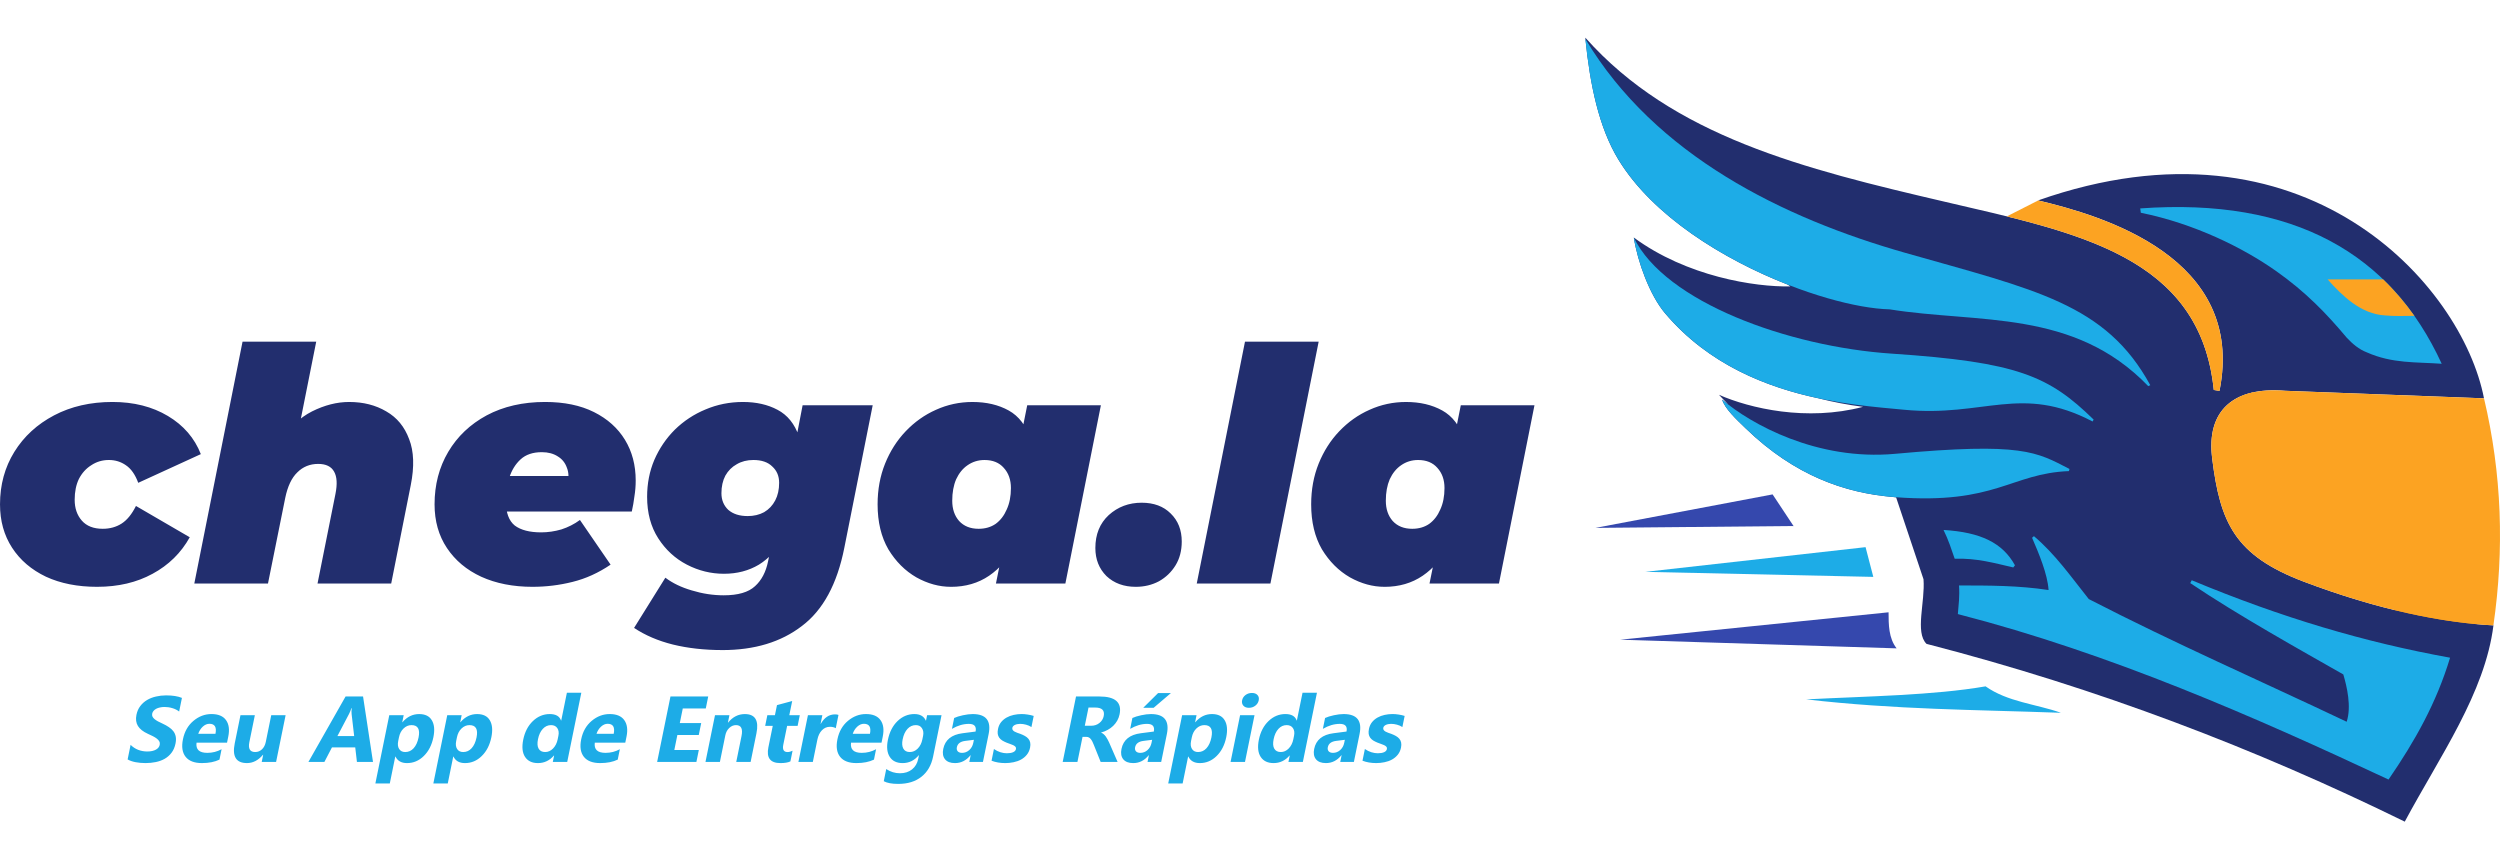
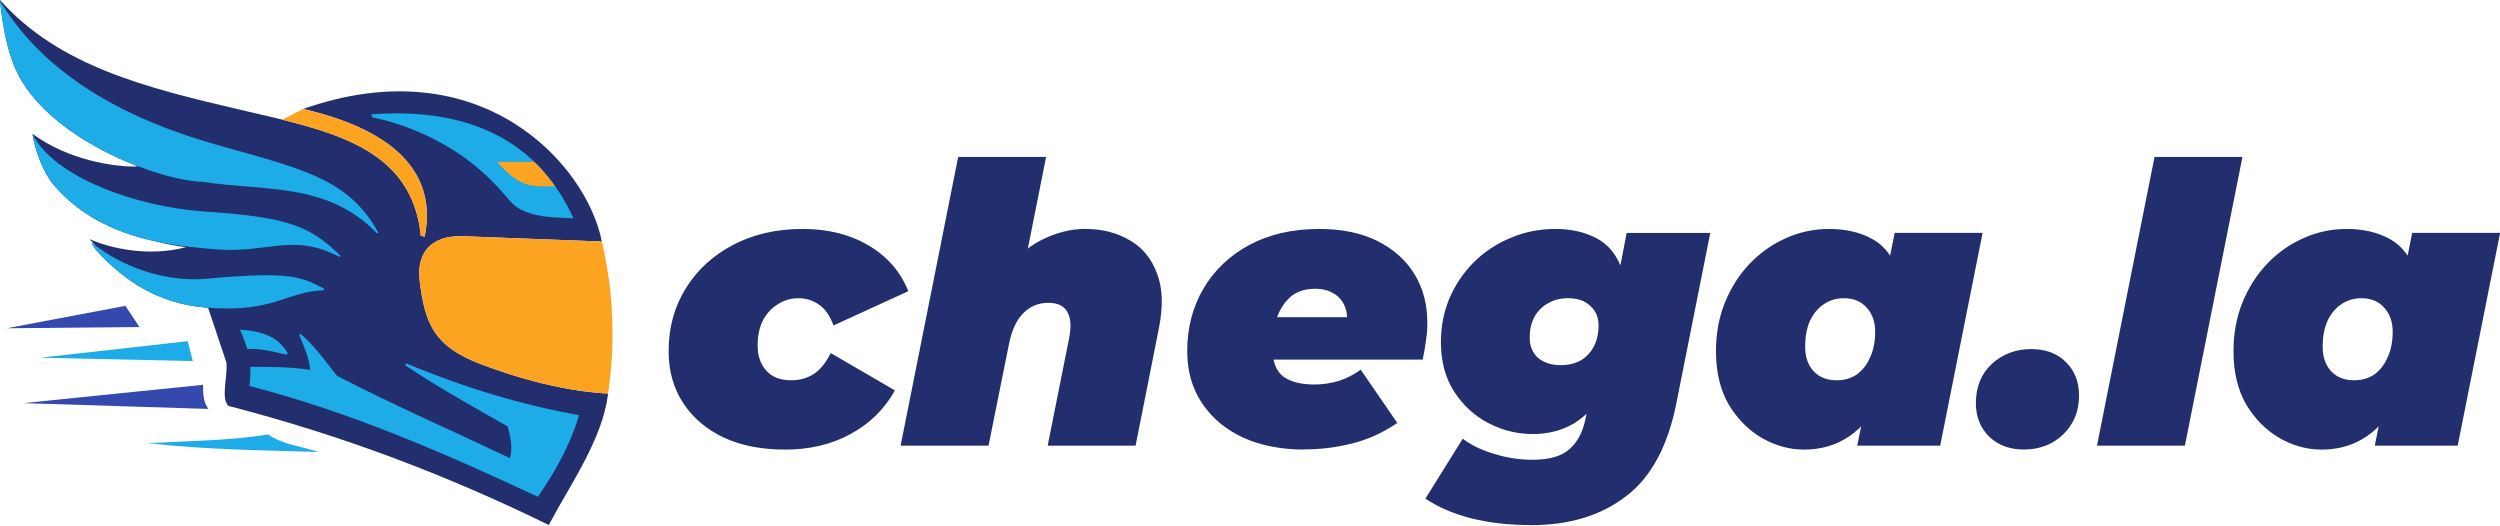
- <svg xmlns="http://www.w3.org/2000/svg" version="1.0" width="1024pt" height="352pt" viewBox="0 0 1024 352" preserveAspectRatio="xMidYMid meet" id="svg10">
+ <svg xmlns="http://www.w3.org/2000/svg" version="1.0" width="712pt" height="149.52pt" viewBox="0 0 712 149.52" preserveAspectRatio="xMidYMid" id="svg10">
  <defs id="defs10" />
-   <g transform="translate(0,352) scale(0.1,-0.1)" fill="#d71f3b" stroke="none" id="g10" style="stroke:none">
-     <g id="brand" transform="matrix(26.3283,0,0,-26.3283,10671.994,17552.481)">
-       <g id="g218" transform="matrix(1.50325,0,0,1.50325,60.00487,527.2232)">
-         <path style="fill:#000000;fill-opacity:0;stroke:#fca322;stroke-width:1.513;stroke-linecap:round;stroke-linejoin:round;stroke-dasharray:none;stroke-dashoffset:0;stroke-opacity:1;paint-order:markers fill stroke" d="m -61.068,67.099 c 2.556,0.595 4.921,0.984 7.101,1.213 -2.184,-0.229 -4.54,-0.617 -7.101,-1.213 z" id="path202" />
-         <path style="fill:#222e6e;fill-opacity:1;stroke:none;stroke-width:0.138;stroke-linecap:round;stroke-linejoin:round;stroke-dasharray:none;stroke-dashoffset:0;paint-order:markers fill stroke" d="m -145.492,7.733 c 0.009,0.039 0.008,0.083 0.008,0.123 0.001,0.013 0.003,0.026 0.004,0.039 0.478,4.696 1.381,9.12 3.417,12.461 3.55,5.824 10.835,10.309 17.493,12.92 0.096,0.064 0.193,0.129 0.29,0.194 -3.658,0.077 -10.725,-1.026 -16.195,-5.057 0.001,0.004 0.003,0.008 0.004,0.012 -0.001,-0.003 -0.003,-0.005 -0.004,-0.008 0.39,2.511 1.655,5.966 3.233,7.833 4.503,5.327 10.555,7.665 15.871,8.801 1.488,0.382 3.031,0.678 4.62,0.884 -5.843,1.533 -11.709,0.159 -14.913,-1.247 0.326,0.353 0.652,0.694 0.977,1.024 -0.233,-0.18 -0.449,-0.356 -0.648,-0.526 0.294,0.955 1.443,2.016 2.44,2.98 5.092,4.924 10.3,6.663 15.148,7.09 0.273,0.039 0.418,0.05 0.418,0.05 l 2.835,8.472 c 0.184,2.365 -0.903,5.48 0.311,6.687 17.786,4.588 34.155,10.876 49.495,18.399 3.593,-6.712 8.305,-13.3 9.178,-20.314 -5.261,-0.269 -11.968,-1.622 -19.609,-4.516 -7.199,-2.726 -8.668,-6.125 -9.502,-12.751 -0.625,-4.969 2.22,-7.458 7.561,-7.011 l 20.571,0.781 c -2.273,-11.761 -18.591,-30.179 -46.15,-20.482 6.521,1.552 21.558,5.848 18.776,19.715 l -0.59,-0.1 c -1.42,-13.889 -14.134,-16.282 -27.8,-19.468 -14.668,-3.419 -28.157,-6.768 -37.239,-16.989 z" id="path203" />
-         <path style="fill:#1dace7;fill-opacity:1;stroke:none;stroke-width:0.139;stroke-linecap:round;stroke-linejoin:round;stroke-dasharray:none;stroke-dashoffset:0;paint-order:markers fill stroke" d="m -131.334,45.187 c 0.294,0.955 1.443,2.016 2.44,2.98 5.221,5.049 10.563,6.749 15.516,7.12 10.37,0.778 11.928,-2.465 17.935,-2.702 l 0.057,-0.221 c -3.427,-1.765 -4.846,-2.778 -18.05,-1.567 -8.068,0.74 -14.942,-3.079 -17.898,-5.61 z" id="path204" />
-         <path style="fill:#1dace7;fill-opacity:1;stroke:none;stroke-width:0.139;stroke-linecap:round;stroke-linejoin:round;stroke-dasharray:none;stroke-dashoffset:0;paint-order:markers fill stroke" d="m -140.475,28.417 c 0.39,2.511 1.655,5.966 3.233,7.833 7.465,8.831 19.19,9.449 24.754,9.987 8.263,0.799 12.099,-2.67 19.491,1.214 l 0.11,-0.198 c -4.627,-4.515 -7.847,-5.953 -20.887,-6.823 -10.729,-0.716 -23.474,-5.359 -26.701,-12.014 z" id="path205" />
-         <path style="fill:#1dace7;fill-opacity:1;stroke:none;stroke-width:0.139;stroke-linecap:round;stroke-linejoin:round;stroke-dasharray:none;stroke-dashoffset:0;paint-order:markers fill stroke" d="m -145.492,7.855 c 0.477,4.71 1.387,9.151 3.429,12.502 5.736,9.412 21.226,15.324 28.061,15.488 9.19,1.476 19.07,-0.056 26.765,7.945 l 0.212,-0.097 c -4.61,-8.456 -11.944,-9.874 -25.387,-13.704 -12.591,-3.587 -25.848,-10.056 -33.08,-22.133 z" id="path206" />
-         <path style="fill:#1dace7;fill-opacity:1;stroke:none;stroke-width:0.139;stroke-linecap:round;stroke-linejoin:round;stroke-dasharray:none;stroke-dashoffset:0;paint-order:markers fill stroke" d="m -82.734,63.88 c 9.336,3.892 17.978,6.435 26.736,8.017 -1.422,4.698 -3.633,8.624 -6.37,12.61 -13.768,-6.443 -28.686,-13.03 -44.572,-17.125 0.078,-0.941 0.199,-1.828 0.122,-2.962 3.135,0.004 6.132,-0.001 9.266,0.473 -0.101,-1.654 -1.028,-3.841 -1.706,-5.405 l 0.191,-0.171 c 2.187,1.848 3.803,4.151 5.677,6.512 8.84,4.558 17.849,8.499 26.689,12.697 0.512,-1.543 0.031,-3.638 -0.347,-4.897 -4.397,-2.505 -10.849,-6.093 -15.841,-9.453 z" id="path207" />
-         <path style="fill:#1dace7;fill-opacity:1;stroke:none;stroke-width:0.139;stroke-linecap:round;stroke-linejoin:round;stroke-dasharray:none;stroke-dashoffset:0;paint-order:markers fill stroke" d="m -107.266,61.656 c -0.34,-0.989 -0.656,-1.971 -1.156,-2.98 3.851,0.235 6.116,1.338 7.393,3.657 l -0.173,0.223 c -1.934,-0.44 -3.756,-0.982 -6.064,-0.9 z" id="path208" />
-         <path style="fill:#1dace7;fill-opacity:1;stroke:none;stroke-width:0.139;stroke-linecap:round;stroke-linejoin:round;stroke-dasharray:none;stroke-dashoffset:0;paint-order:markers fill stroke" d="m -88.065,25.4 c 15.908,-1.156 25.999,4.713 31.2,16.077 -2.661,-0.193 -5.105,-0.007 -7.744,-1.178 -0.834,-0.317 -1.48,-0.88 -2.084,-1.52 -2.09,-2.492 -4.236,-4.737 -7.378,-6.945 -3.335,-2.343 -8.342,-4.849 -13.934,-5.986 z" id="path209" />
-         <path style="fill:#fca322;fill-opacity:1;stroke:none;stroke-width:0.139;stroke-linecap:round;stroke-linejoin:round;stroke-dasharray:none;stroke-dashoffset:0;paint-order:markers fill stroke" d="m -68.673,32.745 c 1.559,1.744 3.453,3.577 5.925,3.728 1.016,0.096 2.037,0.051 3.056,0.046 -0.955,-1.355 -2.033,-2.624 -3.228,-3.773 -1.917,0 -3.835,0 -5.752,0 z" id="path210" />
-         <path style="fill:#3548ad;fill-opacity:1;stroke:none;stroke-width:0.139;stroke-linecap:round;stroke-linejoin:round;stroke-dasharray:none;stroke-dashoffset:0;paint-order:markers fill stroke" d="m -141.885,70.033 27.775,-2.835 c 0.004,1.27 0.006,2.682 0.834,3.732 z" id="path211" />
-         <path style="fill:#3548ad;fill-opacity:1;stroke:none;stroke-width:0.139;stroke-linecap:round;stroke-linejoin:round;stroke-dasharray:none;stroke-dashoffset:0;paint-order:markers fill stroke" d="m -86.991,44.566 c 1.3e-5,0.004 -0.003,0.007 -0.007,0.007 -0.004,1.3e-5 -0.007,-0.003 -0.007,-0.007 -1.3e-5,-0.004 0.003,-0.007 0.007,-0.007 0.004,-1.3e-5 0.007,0.003 0.007,0.007 z" id="path212" />
-         <path style="fill:#3548ad;fill-opacity:1;stroke:none;stroke-width:0.139;stroke-linecap:round;stroke-linejoin:round;stroke-dasharray:none;stroke-dashoffset:0;paint-order:markers fill stroke" d="m -144.458,58.463 18.346,-3.467 2.167,3.272 z" id="path213" />
-         <path style="fill:#1dace7;fill-opacity:1;stroke:none;stroke-width:0.139;stroke-linecap:round;stroke-linejoin:round;stroke-dasharray:none;stroke-dashoffset:0;paint-order:markers fill stroke" d="m -139.285,63.013 22.794,-2.557 0.802,3.077 z" id="path214" />
-         <path style="fill:#1dace7;fill-opacity:1;stroke:none;stroke-width:0.139;stroke-linecap:round;stroke-linejoin:round;stroke-dasharray:none;stroke-dashoffset:0;paint-order:markers fill stroke" d="m -96.564,77.589 h 0.276 c -2.595,-0.907 -5.502,-1.113 -7.783,-2.727 -5.4,0.935 -12.185,1.019 -18.569,1.348 9.301,1.068 17.531,1.067 26.076,1.379 z" id="path215" />
-         <path style="fill:#fca322;fill-opacity:1;stroke:none;stroke-width:0.693;stroke-linecap:square;stroke-linejoin:miter;stroke-dasharray:none;stroke-dashoffset:0;stroke-opacity:1;paint-order:markers fill stroke" d="m -74.943,44.244 c -4.114,0.245 -6.224,2.694 -5.677,7.042 0.833,6.626 2.302,10.025 9.502,12.751 6.785,2.569 12.832,3.924 17.786,4.383 0.878,0.083 0.713,0.071 1.818,0.131 1.136,-7.83 0.882,-15.666 -0.972,-23.495 l -20.572,-0.781 c -0.668,-0.056 -1.296,-0.066 -1.884,-0.031 z" id="path216" />
-         <path style="fill:#fca322;fill-opacity:1;stroke:none;stroke-width:0.693;stroke-linecap:square;stroke-linejoin:miter;stroke-dasharray:none;stroke-dashoffset:0;stroke-opacity:1;paint-order:markers fill stroke" d="m -76.283,44.416 c -0.568,0.116 -1.084,0.285 -1.549,0.506 l 1.578,-0.338 -0.028,-0.168 z" id="path217" />
-         <path style="fill:#fca322;fill-opacity:1;stroke:none;stroke-width:0.693;stroke-linecap:square;stroke-linejoin:miter;stroke-dasharray:none;stroke-dashoffset:0;stroke-opacity:1;paint-order:markers fill stroke" d="m -98.628,24.576 -3.242,1.649 c 11.028,2.729 20.223,6.276 21.418,17.965 l 0.59,0.1 c 2.78,-13.86 -12.238,-18.159 -18.766,-19.713 z" id="path218" />
+   <g transform="matrix(0.1,0,0,-0.1,0,352)" fill="#d71f3b" stroke="none" id="g10" style="stroke:none">
+     <g id="brand" transform="matrix(7.119999,0,0,7.119999,9.5469938e-6,-21542.396)" style="stroke-width:0.14">
+       <g id="g218" transform="matrix(2.588347,0,0,-2.588347,376.5828,3540.015)" style="stroke-width:2.148">
+         <path style="fill:#222e6e;fill-opacity:1;stroke:none;stroke-width:0.297;stroke-linecap:round;stroke-linejoin:round;stroke-dasharray:none;stroke-dashoffset:0;paint-order:markers fill stroke" d="m -145.492,7.733 c 0.009,0.039 0.008,0.083 0.008,0.123 0.001,0.013 0.003,0.026 0.004,0.039 0.478,4.696 1.381,9.12 3.417,12.461 3.55,5.824 10.835,10.309 17.493,12.92 0.096,0.064 0.193,0.129 0.29,0.194 -3.658,0.077 -10.725,-1.026 -16.195,-5.057 0.001,0.004 0.003,0.008 0.004,0.012 -0.001,-0.003 -0.003,-0.005 -0.004,-0.008 0.39,2.511 1.655,5.966 3.233,7.833 4.503,5.327 10.555,7.665 15.871,8.801 1.488,0.382 3.031,0.678 4.62,0.884 -5.843,1.533 -11.709,0.159 -14.913,-1.247 0.326,0.353 0.652,0.694 0.977,1.024 -0.233,-0.18 -0.449,-0.356 -0.648,-0.526 0.294,0.955 1.443,2.016 2.44,2.98 5.092,4.924 10.3,6.663 15.148,7.09 0.273,0.039 0.418,0.05 0.418,0.05 l 2.835,8.472 c 0.184,2.365 -0.903,5.48 0.311,6.687 17.786,4.588 34.155,10.876 49.495,18.399 3.593,-6.712 8.305,-13.3 9.178,-20.314 -5.261,-0.269 -11.968,-1.622 -19.609,-4.516 -7.199,-2.726 -8.668,-6.125 -9.502,-12.751 -0.625,-4.969 2.22,-7.458 7.561,-7.011 l 20.571,0.781 c -2.273,-11.761 -18.591,-30.179 -46.15,-20.482 6.521,1.552 21.558,5.848 18.776,19.715 l -0.59,-0.1 c -1.42,-13.889 -14.134,-16.282 -27.8,-19.468 -14.668,-3.419 -28.157,-6.768 -37.239,-16.989 z" id="path203" />
+         <path style="fill:#1dace7;fill-opacity:1;stroke:none;stroke-width:0.298;stroke-linecap:round;stroke-linejoin:round;stroke-dasharray:none;stroke-dashoffset:0;paint-order:markers fill stroke" d="m -131.334,45.187 c 0.294,0.955 1.443,2.016 2.44,2.98 5.221,5.049 10.563,6.749 15.516,7.12 10.37,0.778 11.928,-2.465 17.935,-2.702 l 0.057,-0.221 c -3.427,-1.765 -4.846,-2.778 -18.05,-1.567 -8.068,0.74 -14.942,-3.079 -17.898,-5.61 z" id="path204" />
+         <path style="fill:#1dace7;fill-opacity:1;stroke:none;stroke-width:0.298;stroke-linecap:round;stroke-linejoin:round;stroke-dasharray:none;stroke-dashoffset:0;paint-order:markers fill stroke" d="m -140.475,28.417 c 0.39,2.511 1.655,5.966 3.233,7.833 7.465,8.831 19.19,9.449 24.754,9.987 8.263,0.799 12.099,-2.67 19.491,1.214 l 0.11,-0.198 c -4.627,-4.515 -7.847,-5.953 -20.887,-6.823 -10.729,-0.716 -23.474,-5.359 -26.701,-12.014 z" id="path205" />
+         <path style="fill:#1dace7;fill-opacity:1;stroke:none;stroke-width:0.298;stroke-linecap:round;stroke-linejoin:round;stroke-dasharray:none;stroke-dashoffset:0;paint-order:markers fill stroke" d="m -145.492,7.855 c 0.477,4.71 1.387,9.151 3.429,12.502 5.736,9.412 21.226,15.324 28.061,15.488 9.19,1.476 19.07,-0.056 26.765,7.945 l 0.212,-0.097 c -4.61,-8.456 -11.944,-9.874 -25.387,-13.704 -12.591,-3.587 -25.848,-10.056 -33.08,-22.133 z" id="path206" />
+         <path style="fill:#1dace7;fill-opacity:1;stroke:none;stroke-width:0.298;stroke-linecap:round;stroke-linejoin:round;stroke-dasharray:none;stroke-dashoffset:0;paint-order:markers fill stroke" d="m -82.734,63.88 c 9.336,3.892 17.978,6.435 26.736,8.017 -1.422,4.698 -3.633,8.624 -6.37,12.61 -13.768,-6.443 -28.686,-13.03 -44.572,-17.125 0.078,-0.941 0.199,-1.828 0.122,-2.962 3.135,0.004 6.132,-0.001 9.266,0.473 -0.101,-1.654 -1.028,-3.841 -1.706,-5.405 l 0.191,-0.171 c 2.187,1.848 3.803,4.151 5.677,6.512 8.84,4.558 17.849,8.499 26.689,12.697 0.512,-1.543 0.031,-3.638 -0.347,-4.897 -4.397,-2.505 -10.849,-6.093 -15.841,-9.453 z" id="path207" />
+         <path style="fill:#1dace7;fill-opacity:1;stroke:none;stroke-width:0.298;stroke-linecap:round;stroke-linejoin:round;stroke-dasharray:none;stroke-dashoffset:0;paint-order:markers fill stroke" d="m -107.266,61.656 c -0.34,-0.989 -0.656,-1.971 -1.156,-2.98 3.851,0.235 6.116,1.338 7.393,3.657 l -0.173,0.223 c -1.934,-0.44 -3.756,-0.982 -6.064,-0.9 z" id="path208" />
+         <path style="fill:#1dace7;fill-opacity:1;stroke:none;stroke-width:0.298;stroke-linecap:round;stroke-linejoin:round;stroke-dasharray:none;stroke-dashoffset:0;paint-order:markers fill stroke" d="m -88.065,25.4 c 15.908,-1.156 25.999,4.713 31.2,16.077 -2.661,-0.193 -5.105,-0.007 -7.744,-1.178 -0.834,-0.317 -1.48,-0.88 -2.084,-1.52 -2.09,-2.492 -4.236,-4.737 -7.378,-6.945 -3.335,-2.343 -8.342,-4.849 -13.934,-5.986 z" id="path209" />
+         <path style="fill:#fca322;fill-opacity:1;stroke:none;stroke-width:0.298;stroke-linecap:round;stroke-linejoin:round;stroke-dasharray:none;stroke-dashoffset:0;paint-order:markers fill stroke" d="m -68.673,32.745 c 1.559,1.744 3.453,3.577 5.925,3.728 1.016,0.096 2.037,0.051 3.056,0.046 -0.955,-1.355 -2.033,-2.624 -3.228,-3.773 -1.917,0 -3.835,0 -5.752,0 z" id="path210" />
+         <path style="fill:#3548ad;fill-opacity:1;stroke:none;stroke-width:0.298;stroke-linecap:round;stroke-linejoin:round;stroke-dasharray:none;stroke-dashoffset:0;paint-order:markers fill stroke" d="m -141.885,70.033 27.775,-2.835 c 0.004,1.27 0.006,2.682 0.834,3.732 z" id="path211" />
+         <path style="fill:#3548ad;fill-opacity:1;stroke:none;stroke-width:0.298;stroke-linecap:round;stroke-linejoin:round;stroke-dasharray:none;stroke-dashoffset:0;paint-order:markers fill stroke" d="m -86.991,44.566 c 1.3e-5,0.004 -0.003,0.007 -0.007,0.007 -0.004,1.3e-5 -0.007,-0.003 -0.007,-0.007 -1.3e-5,-0.004 0.003,-0.007 0.007,-0.007 0.004,-1.3e-5 0.007,0.003 0.007,0.007 z" id="path212" />
+         <path style="fill:#3548ad;fill-opacity:1;stroke:none;stroke-width:0.298;stroke-linecap:round;stroke-linejoin:round;stroke-dasharray:none;stroke-dashoffset:0;paint-order:markers fill stroke" d="m -144.458,58.463 18.346,-3.467 2.167,3.272 z" id="path213" />
+         <path style="fill:#1dace7;fill-opacity:1;stroke:none;stroke-width:0.298;stroke-linecap:round;stroke-linejoin:round;stroke-dasharray:none;stroke-dashoffset:0;paint-order:markers fill stroke" d="m -139.285,63.013 22.794,-2.557 0.802,3.077 z" id="path214" />
+         <path style="fill:#1dace7;fill-opacity:1;stroke:none;stroke-width:0.298;stroke-linecap:round;stroke-linejoin:round;stroke-dasharray:none;stroke-dashoffset:0;paint-order:markers fill stroke" d="m -96.564,77.589 h 0.276 c -2.595,-0.907 -5.502,-1.113 -7.783,-2.727 -5.4,0.935 -12.185,1.019 -18.569,1.348 9.301,1.068 17.531,1.067 26.076,1.379 z" id="path215" />
+         <path style="fill:#fca322;fill-opacity:1;stroke:none;stroke-width:1.489;stroke-linecap:square;stroke-linejoin:miter;stroke-dasharray:none;stroke-dashoffset:0;stroke-opacity:1;paint-order:markers fill stroke" d="m -74.943,44.244 c -4.114,0.245 -6.224,2.694 -5.677,7.042 0.833,6.626 2.302,10.025 9.502,12.751 6.785,2.569 12.832,3.924 17.786,4.383 0.878,0.083 0.713,0.071 1.818,0.131 1.136,-7.83 0.882,-15.666 -0.972,-23.495 l -20.572,-0.781 c -0.668,-0.056 -1.296,-0.066 -1.884,-0.031 z" id="path216" />
+         <path style="fill:#fca322;fill-opacity:1;stroke:none;stroke-width:1.489;stroke-linecap:square;stroke-linejoin:miter;stroke-dasharray:none;stroke-dashoffset:0;stroke-opacity:1;paint-order:markers fill stroke" d="m -76.283,44.416 c -0.568,0.116 -1.084,0.285 -1.549,0.506 l 1.578,-0.338 -0.028,-0.168 z" id="path217" />
+         <path style="fill:#fca322;fill-opacity:1;stroke:none;stroke-width:1.489;stroke-linecap:square;stroke-linejoin:miter;stroke-dasharray:none;stroke-dashoffset:0;stroke-opacity:1;paint-order:markers fill stroke" d="m -98.628,24.576 -3.242,1.649 c 11.028,2.729 20.223,6.276 21.418,17.965 l 0.59,0.1 c 2.78,-13.86 -12.238,-18.159 -18.766,-19.713 z" id="path218" />
      </g>
-       <g id="g220" transform="matrix(1.185178,0,0,1.185178,111.0983,-152.7551)">
-         <path id="path219" style="font-style:italic;font-weight:900;font-size:26.282px;line-height:1;font-family:Montserrat;-inkscape-font-specification:'Montserrat Heavy Italic';text-align:center;letter-spacing:0px;text-anchor:middle;fill:#222e6e;fill-opacity:1;stroke-width:0.917;stroke-linecap:round;stroke-linejoin:round;paint-order:markers fill stroke" d="m -422.998,655.623 q -3.851,0 -6.718,-1.327 -2.867,-1.369 -4.45,-3.809 -1.583,-2.439 -1.583,-5.691 0,-3.851 1.883,-6.89 1.883,-3.038 5.221,-4.793 3.338,-1.755 7.66,-1.755 4.194,0 7.275,1.84 3.081,1.84 4.322,5.007 l -8.216,3.766 q -0.599,-1.626 -1.626,-2.311 -0.984,-0.685 -2.225,-0.685 -1.284,0 -2.311,0.685 -1.027,0.642 -1.626,1.797 -0.556,1.155 -0.556,2.739 0,1.669 0.941,2.739 0.941,1.07 2.739,1.07 1.412,0 2.482,-0.685 1.07,-0.685 1.883,-2.311 l 7.061,4.108 q -1.712,3.081 -4.878,4.793 -3.124,1.712 -7.275,1.712 z m 33.079,-24.264 q 2.782,0 4.878,1.241 2.097,1.198 2.996,3.637 0.941,2.396 0.214,6.034 l -2.568,12.923 h -9.671 l 2.354,-11.768 q 0.385,-1.926 -0.171,-2.91 -0.556,-1.027 -2.097,-1.027 -1.626,0 -2.739,1.113 -1.113,1.07 -1.583,3.338 l -2.268,11.255 h -9.671 l 6.333,-31.752 h 9.671 l -2.953,14.806 -1.712,-1.712 q 1.669,-2.696 4.108,-3.937 2.482,-1.241 4.878,-1.241 z m 24.092,24.264 q -3.851,0 -6.761,-1.327 -2.867,-1.327 -4.493,-3.766 -1.626,-2.439 -1.626,-5.734 0,-3.851 1.797,-6.89 1.797,-3.038 5.05,-4.793 3.295,-1.755 7.66,-1.755 3.766,0 6.419,1.327 2.653,1.327 4.065,3.637 1.412,2.311 1.412,5.349 0,1.07 -0.171,2.097 -0.128,1.027 -0.342,1.968 h -18.187 l 0.899,-4.664 h 12.838 l -4.023,1.241 q 0.342,-1.369 -0.043,-2.311 -0.342,-0.984 -1.198,-1.498 -0.856,-0.556 -2.097,-0.556 -1.755,0 -2.782,0.941 -1.027,0.941 -1.498,2.439 -0.428,1.498 -0.428,3.124 0,2.182 1.155,3.124 1.198,0.899 3.466,0.899 1.327,0 2.653,-0.385 1.327,-0.428 2.439,-1.241 l 4.023,5.863 q -2.396,1.626 -5.007,2.268 -2.568,0.642 -5.221,0.642 z m 24.906,8.302 q -3.552,0 -6.505,-0.727 -2.91,-0.727 -5.092,-2.182 l 4.108,-6.59 q 1.412,1.07 3.466,1.669 2.097,0.642 4.194,0.642 2.824,0 4.108,-1.198 1.284,-1.155 1.712,-3.252 l 0.599,-2.995 1.754,-6.676 1.498,-7.275 0.685,-3.552 h 9.2 l -3.723,18.701 q -1.412,7.146 -5.563,10.27 -4.108,3.167 -10.441,3.167 z m 0.214,-10.014 q -2.568,0 -4.878,-1.198 -2.311,-1.198 -3.766,-3.466 -1.455,-2.268 -1.455,-5.435 0,-2.61 0.941,-4.836 0.984,-2.268 2.696,-3.98 1.754,-1.712 4.023,-2.653 2.311,-0.984 4.921,-0.984 2.61,0 4.536,1.027 1.968,1.027 2.824,3.509 0.856,2.439 0.128,6.718 -0.642,3.851 -2.011,6.376 -1.369,2.482 -3.381,3.723 -2.011,1.198 -4.579,1.198 z m 3.081,-7.574 q 1.241,0 2.182,-0.514 0.941,-0.556 1.455,-1.541 0.514,-0.984 0.514,-2.311 0,-1.327 -0.899,-2.14 -0.856,-0.856 -2.482,-0.856 -1.241,0 -2.182,0.556 -0.941,0.514 -1.498,1.498 -0.514,0.984 -0.514,2.311 0,1.327 0.899,2.182 0.941,0.813 2.525,0.813 z m 26.703,9.286 q -2.311,0 -4.536,-1.241 -2.225,-1.284 -3.68,-3.68 -1.412,-2.439 -1.412,-5.905 0,-2.91 0.984,-5.349 0.984,-2.439 2.696,-4.237 1.755,-1.84 3.98,-2.824 2.268,-1.027 4.793,-1.027 2.739,0 4.75,1.113 2.011,1.113 2.867,3.766 0.899,2.61 0.171,7.232 -0.599,3.766 -2.054,6.505 -1.412,2.739 -3.552,4.194 -2.14,1.455 -5.007,1.455 z m 3.637,-7.617 q 1.284,0 2.225,-0.642 0.941,-0.685 1.455,-1.883 0.556,-1.198 0.556,-2.824 0,-1.626 -0.941,-2.653 -0.899,-1.027 -2.525,-1.027 -1.241,0 -2.225,0.685 -0.941,0.642 -1.498,1.84 -0.514,1.198 -0.514,2.824 0,1.626 0.899,2.653 0.941,1.027 2.568,1.027 z m 2.268,7.189 0.642,-3.167 1.583,-8.559 1.241,-8.473 0.642,-3.209 h 9.671 l -4.664,23.408 z m 18.358,0.428 q -2.354,0 -3.851,-1.412 -1.455,-1.455 -1.455,-3.68 0,-2.696 1.754,-4.322 1.797,-1.626 4.322,-1.626 2.396,0 3.809,1.412 1.455,1.412 1.455,3.68 0,1.797 -0.813,3.124 -0.813,1.327 -2.182,2.097 -1.369,0.727 -3.038,0.727 z m 8.002,-0.428 6.333,-31.752 h 9.671 l -6.333,31.752 z m 24.649,0.428 q -2.311,0 -4.536,-1.241 -2.225,-1.284 -3.68,-3.68 -1.412,-2.439 -1.412,-5.905 0,-2.91 0.984,-5.349 0.984,-2.439 2.696,-4.237 1.754,-1.84 3.98,-2.824 2.268,-1.027 4.793,-1.027 2.739,0 4.75,1.113 2.011,1.113 2.867,3.766 0.899,2.61 0.171,7.232 -0.599,3.766 -2.054,6.505 -1.412,2.739 -3.552,4.194 -2.14,1.455 -5.007,1.455 z m 3.637,-7.617 q 1.284,0 2.225,-0.642 0.941,-0.685 1.455,-1.883 0.556,-1.198 0.556,-2.824 0,-1.626 -0.941,-2.653 -0.899,-1.027 -2.525,-1.027 -1.241,0 -2.225,0.685 -0.941,0.642 -1.498,1.84 -0.513,1.198 -0.513,2.824 0,1.626 0.899,2.653 0.941,1.027 2.568,1.027 z m 2.268,7.189 0.642,-3.167 1.583,-8.559 1.241,-8.473 0.642,-3.209 h 9.671 l -4.664,23.408 z" />
-         <path id="path220" style="font-weight:bold;font-size:7.536px;line-height:1;font-family:Ebrima;-inkscape-font-specification:'Ebrima Bold';text-align:center;letter-spacing:0px;text-anchor:middle;fill:#1dace7;stroke-width:1.315;stroke-linecap:square;paint-order:markers fill stroke" d="m -418.997,678.281 0.39,-1.917 q 0.432,0.437 0.998,0.659 0.567,0.216 1.19,0.216 0.365,0 0.649,-0.066 0.289,-0.066 0.492,-0.18 0.21,-0.12 0.332,-0.276 0.123,-0.162 0.161,-0.348 0.051,-0.252 -0.052,-0.449 -0.103,-0.198 -0.321,-0.365 -0.211,-0.168 -0.521,-0.324 -0.31,-0.156 -0.672,-0.318 -0.921,-0.419 -1.295,-1.025 -0.368,-0.605 -0.194,-1.462 0.137,-0.671 0.504,-1.15 0.368,-0.485 0.893,-0.797 0.531,-0.312 1.171,-0.455 0.642,-0.15 1.325,-0.15 0.671,0 1.169,0.084 0.505,0.078 0.909,0.246 l -0.365,1.791 q -0.185,-0.15 -0.42,-0.264 -0.228,-0.114 -0.483,-0.186 -0.254,-0.078 -0.516,-0.114 -0.256,-0.036 -0.496,-0.036 -0.33,0 -0.613,0.066 -0.282,0.06 -0.491,0.174 -0.209,0.114 -0.344,0.276 -0.134,0.156 -0.174,0.354 -0.044,0.216 0.035,0.389 0.08,0.168 0.258,0.324 0.179,0.15 0.448,0.3 0.27,0.144 0.616,0.3 0.471,0.216 0.829,0.461 0.365,0.24 0.596,0.545 0.231,0.306 0.307,0.701 0.076,0.389 -0.03,0.911 -0.146,0.719 -0.522,1.21 -0.368,0.485 -0.898,0.791 -0.528,0.3 -1.178,0.431 -0.644,0.132 -1.333,0.132 -0.707,0 -1.324,-0.12 -0.611,-0.12 -1.029,-0.359 z m 13.048,-2.199 h -4.002 q -0.176,1.336 1.412,1.336 1.013,0 1.877,-0.479 l -0.278,1.366 q -0.944,0.455 -2.304,0.455 -1.486,0 -2.14,-0.821 -0.652,-0.827 -0.352,-2.301 0.311,-1.528 1.38,-2.421 1.069,-0.893 2.363,-0.893 1.342,0 1.911,0.797 0.575,0.797 0.296,2.163 z m -1.519,-1.162 q 0.268,-1.318 -0.798,-1.318 -0.455,0 -0.868,0.377 -0.406,0.377 -0.593,0.941 z m 7.96,3.691 h -1.887 l 0.19,-0.935 h -0.03 q -0.922,1.084 -2.096,1.084 -2.133,0 -1.607,-2.582 l 0.754,-3.703 h 1.887 l -0.72,3.535 q -0.265,1.3 0.766,1.3 0.509,0 0.887,-0.354 0.379,-0.359 0.503,-0.971 l 0.715,-3.511 h 1.887 z m 12.72,0 h -2.109 l -0.222,-1.911 h -3.056 l -0.994,1.911 h -2.097 l 4.878,-8.592 h 2.295 z m -2.472,-3.397 -0.335,-2.888 q -0.036,-0.324 0.014,-0.773 h -0.048 q -0.107,0.377 -0.302,0.749 l -1.528,2.912 z m 5.421,2.684 h -0.024 l -0.72,3.535 h -1.893 l 1.824,-8.957 h 1.893 l -0.188,0.923 h 0.024 q 0.919,-1.073 2.19,-1.073 1.192,0 1.672,0.821 0.487,0.815 0.2,2.223 -0.312,1.534 -1.262,2.463 -0.944,0.929 -2.202,0.929 -1.108,0 -1.514,-0.863 z m 0.459,-2.516 -0.1,0.491 q -0.129,0.635 0.124,1.037 0.254,0.401 0.799,0.401 0.647,0 1.102,-0.497 0.462,-0.503 0.649,-1.42 0.329,-1.618 -0.929,-1.618 -0.581,0 -1.043,0.443 -0.455,0.437 -0.602,1.162 z m 7.151,2.516 h -0.024 l -0.72,3.535 h -1.893 l 1.824,-8.957 h 1.893 l -0.188,0.923 h 0.024 q 0.919,-1.073 2.19,-1.073 1.192,0 1.672,0.821 0.487,0.815 0.2,2.223 -0.312,1.534 -1.262,2.463 -0.944,0.929 -2.202,0.929 -1.108,0 -1.514,-0.863 z m 0.459,-2.516 -0.1,0.491 q -0.129,0.635 0.124,1.037 0.254,0.401 0.799,0.401 0.647,0 1.102,-0.497 0.462,-0.503 0.649,-1.42 0.329,-1.618 -0.929,-1.618 -0.581,0 -1.043,0.443 -0.455,0.437 -0.602,1.162 z m 14.477,3.229 h -1.893 l 0.172,-0.845 h -0.024 q -0.85,0.995 -2.102,0.995 -1.15,0 -1.687,-0.809 -0.535,-0.815 -0.239,-2.271 0.31,-1.522 1.27,-2.439 0.96,-0.917 2.212,-0.917 1.186,0 1.48,0.851 h 0.024 l 0.743,-3.649 h 1.893 z m -1.25,-2.984 0.094,-0.461 q 0.122,-0.599 -0.145,-0.995 -0.267,-0.395 -0.824,-0.395 -0.629,0 -1.084,0.497 -0.454,0.491 -0.629,1.354 -0.165,0.809 0.088,1.246 0.252,0.437 0.858,0.437 0.575,0 1.029,-0.461 0.459,-0.461 0.614,-1.222 z m 8.871,0.455 h -4.002 q -0.176,1.336 1.412,1.336 1.013,0 1.877,-0.479 l -0.278,1.366 q -0.944,0.455 -2.304,0.455 -1.486,0 -2.14,-0.821 -0.652,-0.827 -0.352,-2.301 0.311,-1.528 1.38,-2.421 1.069,-0.893 2.363,-0.893 1.342,0 1.911,0.797 0.575,0.797 0.296,2.163 z m -1.519,-1.162 q 0.268,-1.318 -0.798,-1.318 -0.455,0 -0.868,0.377 -0.406,0.377 -0.593,0.941 z m 10.854,3.691 h -5.153 l 1.75,-8.592 h 4.955 l -0.321,1.576 h -3.02 l -0.389,1.911 h 2.81 l -0.32,1.57 h -2.81 l -0.4,1.965 h 3.217 z m 7.118,0 h -1.887 l 0.694,-3.409 q 0.29,-1.426 -0.728,-1.426 -0.491,0 -0.886,0.377 -0.394,0.377 -0.513,0.959 l -0.713,3.499 h -1.893 l 1.25,-6.135 h 1.893 l -0.198,0.971 h 0.024 q 0.905,-1.12 2.199,-1.12 2.037,0 1.522,2.528 z m 5.221,-0.072 q -0.465,0.222 -1.309,0.222 -2.001,0 -1.578,-2.079 l 0.572,-2.81 h -0.995 l 0.284,-1.396 h 0.995 l 0.27,-1.324 1.997,-0.539 -0.38,1.863 h 1.378 l -0.284,1.396 h -1.378 l -0.505,2.481 q -0.195,0.959 0.566,0.959 0.3,0 0.653,-0.174 z m 5.956,-4.356 q -0.304,-0.186 -0.759,-0.186 -0.617,0 -1.057,0.455 -0.439,0.449 -0.598,1.228 l -0.597,2.93 h -1.893 l 1.25,-6.135 h 1.893 l -0.232,1.138 h 0.024 q 0.703,-1.246 1.872,-1.246 0.3,0 0.453,0.072 z m 6.006,1.899 h -4.002 q -0.176,1.336 1.411,1.336 1.013,0 1.877,-0.479 l -0.278,1.366 q -0.944,0.455 -2.304,0.455 -1.486,0 -2.14,-0.821 -0.652,-0.827 -0.352,-2.301 0.311,-1.528 1.38,-2.421 1.069,-0.893 2.363,-0.893 1.342,0 1.911,0.797 0.575,0.797 0.296,2.163 z m -1.519,-1.162 q 0.268,-1.318 -0.798,-1.318 -0.455,0 -0.868,0.377 -0.406,0.377 -0.593,0.941 z m 8.289,2.99 q -0.348,1.708 -1.527,2.642 -1.18,0.941 -3.056,0.941 -1.24,0 -1.893,-0.354 l 0.325,-1.594 q 0.834,0.551 1.799,0.551 0.959,0 1.59,-0.509 0.63,-0.503 0.807,-1.372 l 0.099,-0.485 h -0.024 q -0.857,1.031 -2.121,1.031 -1.174,0 -1.695,-0.827 -0.521,-0.827 -0.238,-2.217 0.317,-1.558 1.271,-2.475 0.954,-0.917 2.206,-0.917 1.12,0 1.502,0.863 h 0.024 l 0.145,-0.713 h 1.893 z m -1.412,-2.247 0.099,-0.485 q 0.118,-0.581 -0.146,-0.989 -0.257,-0.413 -0.809,-0.413 -0.629,0 -1.089,0.491 -0.46,0.491 -0.641,1.384 -0.156,0.767 0.094,1.216 0.251,0.443 0.844,0.443 0.587,0 1.038,-0.449 0.458,-0.455 0.61,-1.198 z m 7.956,2.948 h -1.791 l 0.179,-0.881 h -0.024 q -0.827,1.031 -2.037,1.031 -0.893,0 -1.306,-0.503 -0.406,-0.509 -0.233,-1.354 0.364,-1.785 2.535,-2.061 l 1.711,-0.222 q 0.205,-1.007 -0.885,-1.007 -1.096,0 -2.218,0.653 l 0.29,-1.426 q 0.437,-0.204 1.152,-0.359 0.721,-0.156 1.284,-0.156 2.624,0 2.091,2.618 z m -1.272,-2.493 0.084,-0.413 -1.144,0.144 q -0.947,0.12 -1.092,0.833 -0.066,0.324 0.113,0.533 0.186,0.204 0.57,0.204 0.533,0 0.943,-0.365 0.411,-0.371 0.526,-0.935 z m 2.401,2.331 0.312,-1.534 q 0.41,0.282 0.843,0.419 0.439,0.138 0.853,0.138 0.503,0 0.819,-0.138 0.322,-0.138 0.379,-0.419 0.037,-0.18 -0.071,-0.3 -0.107,-0.12 -0.299,-0.21 -0.185,-0.09 -0.416,-0.162 -0.231,-0.072 -0.44,-0.162 -0.337,-0.138 -0.587,-0.294 -0.243,-0.162 -0.392,-0.371 -0.143,-0.21 -0.189,-0.485 -0.04,-0.276 0.037,-0.653 0.105,-0.515 0.402,-0.887 0.303,-0.371 0.722,-0.605 0.426,-0.24 0.928,-0.348 0.508,-0.114 1.03,-0.114 0.407,0 0.813,0.066 0.407,0.06 0.79,0.18 l -0.298,1.462 q -0.317,-0.21 -0.709,-0.312 -0.385,-0.108 -0.781,-0.108 -0.186,0 -0.361,0.036 -0.168,0.03 -0.307,0.096 -0.138,0.06 -0.231,0.162 -0.091,0.096 -0.117,0.222 -0.034,0.168 0.049,0.288 0.083,0.12 0.239,0.21 0.157,0.084 0.352,0.156 0.202,0.066 0.397,0.138 0.351,0.132 0.624,0.288 0.274,0.156 0.447,0.365 0.179,0.21 0.235,0.491 0.062,0.282 -0.017,0.671 -0.111,0.545 -0.43,0.935 -0.312,0.383 -0.757,0.629 -0.438,0.24 -0.976,0.348 -0.532,0.114 -1.084,0.114 -1.013,0 -1.812,-0.312 z m 16.546,0.162 h -2.223 l -0.886,-2.211 q -0.099,-0.252 -0.196,-0.449 -0.098,-0.198 -0.213,-0.336 -0.108,-0.144 -0.25,-0.216 -0.134,-0.078 -0.314,-0.078 h -0.521 l -0.67,3.289 h -1.935 l 1.75,-8.592 h 3.068 q 3.128,0 2.652,2.337 -0.091,0.449 -0.307,0.833 -0.215,0.377 -0.529,0.683 -0.314,0.306 -0.719,0.527 -0.399,0.222 -0.862,0.348 l -0.005,0.024 q 0.18,0.06 0.331,0.198 0.153,0.132 0.284,0.312 0.131,0.18 0.238,0.389 0.114,0.204 0.2,0.401 z m -3.818,-7.142 -0.487,2.391 h 0.839 q 0.623,0 1.074,-0.359 0.458,-0.365 0.568,-0.905 0.229,-1.126 -1.119,-1.126 z m 9.54,7.142 h -1.792 l 0.179,-0.881 h -0.024 q -0.827,1.031 -2.037,1.031 -0.893,0 -1.306,-0.503 -0.406,-0.509 -0.233,-1.354 0.364,-1.785 2.535,-2.061 l 1.711,-0.222 q 0.205,-1.007 -0.885,-1.007 -1.096,0 -2.218,0.653 l 0.29,-1.426 q 0.437,-0.204 1.152,-0.359 0.721,-0.156 1.284,-0.156 2.624,0 2.091,2.618 z m -1.272,-2.493 0.084,-0.413 -1.144,0.144 q -0.947,0.12 -1.092,0.833 -0.066,0.324 0.113,0.533 0.186,0.204 0.57,0.204 0.533,0 0.943,-0.365 0.411,-0.371 0.526,-0.935 z m 2.55,-6.549 -2.27,1.935 h -1.366 l 1.952,-1.935 z m 2.282,8.328 h -0.024 l -0.72,3.535 h -1.893 l 1.824,-8.957 h 1.893 l -0.188,0.923 h 0.024 q 0.919,-1.073 2.19,-1.073 1.192,0 1.672,0.821 0.487,0.815 0.2,2.223 -0.312,1.534 -1.262,2.463 -0.944,0.929 -2.202,0.929 -1.108,0 -1.514,-0.863 z m 0.459,-2.516 -0.1,0.491 q -0.129,0.635 0.124,1.037 0.254,0.401 0.799,0.401 0.647,0 1.102,-0.497 0.462,-0.503 0.649,-1.42 0.329,-1.618 -0.929,-1.618 -0.581,0 -1.043,0.443 -0.455,0.437 -0.602,1.162 z m 7.494,-3.877 q -0.479,0 -0.728,-0.282 -0.247,-0.288 -0.163,-0.701 0.087,-0.425 0.447,-0.695 0.36,-0.27 0.84,-0.27 0.485,0 0.73,0.27 0.251,0.27 0.164,0.695 -0.088,0.431 -0.45,0.707 -0.356,0.276 -0.841,0.276 z m -0.513,7.106 h -1.893 l 1.25,-6.135 h 1.893 z m 7.597,0 h -1.893 l 0.172,-0.845 h -0.024 q -0.85,0.995 -2.102,0.995 -1.15,0 -1.687,-0.809 -0.535,-0.815 -0.239,-2.271 0.31,-1.522 1.27,-2.439 0.96,-0.917 2.212,-0.917 1.186,0 1.48,0.851 h 0.024 l 0.743,-3.649 h 1.893 z m -1.25,-2.984 0.094,-0.461 q 0.122,-0.599 -0.145,-0.995 -0.267,-0.395 -0.824,-0.395 -0.629,0 -1.084,0.497 -0.454,0.491 -0.629,1.354 -0.165,0.809 0.088,1.246 0.252,0.437 0.858,0.437 0.575,0 1.029,-0.461 0.459,-0.461 0.614,-1.222 z m 7.948,2.984 h -1.792 l 0.179,-0.881 h -0.024 q -0.827,1.031 -2.037,1.031 -0.893,0 -1.306,-0.503 -0.406,-0.509 -0.234,-1.354 0.364,-1.785 2.535,-2.061 l 1.711,-0.222 q 0.205,-1.007 -0.885,-1.007 -1.096,0 -2.218,0.653 l 0.29,-1.426 q 0.437,-0.204 1.152,-0.359 0.721,-0.156 1.284,-0.156 2.624,0 2.091,2.618 z m -1.272,-2.493 0.084,-0.413 -1.144,0.144 q -0.947,0.12 -1.092,0.833 -0.066,0.324 0.113,0.533 0.186,0.204 0.57,0.204 0.533,0 0.943,-0.365 0.411,-0.371 0.526,-0.935 z m 2.401,2.331 0.312,-1.534 q 0.41,0.282 0.843,0.419 0.439,0.138 0.853,0.138 0.503,0 0.819,-0.138 0.322,-0.138 0.379,-0.419 0.037,-0.18 -0.071,-0.3 -0.107,-0.12 -0.299,-0.21 -0.185,-0.09 -0.416,-0.162 -0.231,-0.072 -0.44,-0.162 -0.337,-0.138 -0.587,-0.294 -0.243,-0.162 -0.392,-0.371 -0.143,-0.21 -0.189,-0.485 -0.04,-0.276 0.037,-0.653 0.105,-0.515 0.402,-0.887 0.303,-0.371 0.722,-0.605 0.426,-0.24 0.928,-0.348 0.508,-0.114 1.03,-0.114 0.407,0 0.813,0.066 0.407,0.06 0.79,0.18 l -0.298,1.462 q -0.317,-0.21 -0.709,-0.312 -0.385,-0.108 -0.781,-0.108 -0.186,0 -0.361,0.036 -0.168,0.03 -0.307,0.096 -0.138,0.06 -0.231,0.162 -0.091,0.096 -0.117,0.222 -0.034,0.168 0.049,0.288 0.083,0.12 0.239,0.21 0.157,0.084 0.352,0.156 0.202,0.066 0.397,0.138 0.351,0.132 0.624,0.288 0.274,0.156 0.447,0.365 0.179,0.21 0.235,0.491 0.062,0.282 -0.017,0.671 -0.111,0.545 -0.43,0.935 -0.312,0.383 -0.757,0.629 -0.438,0.24 -0.976,0.348 -0.532,0.114 -1.084,0.114 -1.013,0 -1.812,-0.312 z" />
+       <g id="g220" transform="matrix(31.20373,0,0,-31.20373,13597.024,21574.263)" style="stroke-width:0.14">
+         <path id="path219" style="font-style:italic;font-weight:900;font-size:26.282px;line-height:1;font-family:Montserrat;-inkscape-font-specification:'Montserrat Heavy Italic';text-align:center;letter-spacing:0px;text-anchor:middle;fill:#222e6e;fill-opacity:1;stroke-width:0.129;stroke-linecap:round;stroke-linejoin:round;paint-order:markers fill stroke" d="m -425.692,584.356 q -0.449,0 -0.783,-0.155 -0.334,-0.16 -0.519,-0.444 -0.185,-0.284 -0.185,-0.663 0,-0.449 0.219,-0.803 0.219,-0.354 0.608,-0.559 0.389,-0.204 0.893,-0.204 0.489,0 0.848,0.214 0.359,0.214 0.504,0.584 l -0.958,0.439 q -0.07,-0.19 -0.19,-0.269 -0.115,-0.08 -0.259,-0.08 -0.15,0 -0.269,0.08 -0.12,0.075 -0.19,0.209 -0.065,0.135 -0.065,0.319 0,0.195 0.11,0.319 0.11,0.125 0.319,0.125 0.165,0 0.289,-0.08 0.125,-0.08 0.219,-0.269 l 0.823,0.479 q -0.2,0.359 -0.569,0.559 -0.364,0.2 -0.848,0.2 z m 3.855,-2.828 q 0.324,0 0.569,0.145 0.244,0.14 0.349,0.424 0.11,0.279 0.025,0.703 l -0.299,1.506 h -1.127 l 0.274,-1.372 q 0.045,-0.224 -0.02,-0.339 -0.065,-0.12 -0.244,-0.12 -0.19,0 -0.319,0.13 -0.13,0.125 -0.185,0.389 l -0.264,1.312 h -1.127 l 0.738,-3.701 h 1.127 l -0.344,1.726 -0.2,-0.2 q 0.195,-0.314 0.479,-0.459 0.289,-0.145 0.569,-0.145 z m 2.808,2.828 q -0.449,0 -0.788,-0.155 -0.334,-0.155 -0.524,-0.439 -0.19,-0.284 -0.19,-0.668 0,-0.449 0.209,-0.803 0.209,-0.354 0.589,-0.559 0.384,-0.204 0.893,-0.204 0.439,0 0.748,0.155 0.309,0.155 0.474,0.424 0.165,0.269 0.165,0.623 0,0.125 -0.02,0.244 -0.015,0.12 -0.04,0.229 h -2.12 l 0.105,-0.544 h 1.496 l -0.469,0.145 q 0.04,-0.16 -0.005,-0.269 -0.04,-0.115 -0.14,-0.175 -0.1,-0.065 -0.244,-0.065 -0.204,0 -0.324,0.11 -0.12,0.11 -0.175,0.284 -0.05,0.175 -0.05,0.364 0,0.254 0.135,0.364 0.14,0.105 0.404,0.105 0.155,0 0.309,-0.045 0.155,-0.05 0.284,-0.145 l 0.469,0.683 q -0.279,0.19 -0.584,0.264 -0.299,0.075 -0.608,0.075 z m 2.903,0.968 q -0.414,0 -0.758,-0.085 -0.339,-0.085 -0.594,-0.254 l 0.479,-0.768 q 0.165,0.125 0.404,0.195 0.244,0.075 0.489,0.075 0.329,0 0.479,-0.14 0.15,-0.135 0.2,-0.379 l 0.07,-0.349 0.204,-0.778 0.175,-0.848 0.08,-0.414 h 1.072 l -0.434,2.18 q -0.165,0.833 -0.648,1.197 -0.479,0.369 -1.217,0.369 z m 0.025,-1.167 q -0.299,0 -0.569,-0.14 -0.269,-0.14 -0.439,-0.404 -0.17,-0.264 -0.17,-0.633 0,-0.304 0.11,-0.564 0.115,-0.264 0.314,-0.464 0.204,-0.2 0.469,-0.309 0.269,-0.115 0.574,-0.115 0.304,0 0.529,0.12 0.229,0.12 0.329,0.409 0.1,0.284 0.015,0.783 -0.075,0.449 -0.234,0.743 -0.16,0.289 -0.394,0.434 -0.234,0.14 -0.534,0.14 z m 0.359,-0.883 q 0.145,0 0.254,-0.06 0.11,-0.065 0.17,-0.18 0.06,-0.115 0.06,-0.269 0,-0.155 -0.105,-0.249 -0.1,-0.1 -0.289,-0.1 -0.145,0 -0.254,0.065 -0.11,0.06 -0.175,0.175 -0.06,0.115 -0.06,0.269 0,0.155 0.105,0.254 0.11,0.095 0.294,0.095 z m 3.112,1.082 q -0.269,0 -0.529,-0.145 -0.259,-0.15 -0.429,-0.429 -0.165,-0.284 -0.165,-0.688 0,-0.339 0.115,-0.623 0.115,-0.284 0.314,-0.494 0.204,-0.214 0.464,-0.329 0.264,-0.12 0.559,-0.12 0.319,0 0.554,0.13 0.234,0.13 0.334,0.439 0.105,0.304 0.02,0.843 -0.07,0.439 -0.239,0.758 -0.165,0.319 -0.414,0.489 -0.249,0.17 -0.584,0.17 z m 0.424,-0.888 q 0.15,0 0.259,-0.075 0.11,-0.08 0.17,-0.219 0.065,-0.14 0.065,-0.329 0,-0.19 -0.11,-0.309 -0.105,-0.12 -0.294,-0.12 -0.145,0 -0.259,0.08 -0.11,0.075 -0.175,0.214 -0.06,0.14 -0.06,0.329 0,0.19 0.105,0.309 0.11,0.12 0.299,0.12 z m 0.264,0.838 0.075,-0.369 0.185,-0.997 0.145,-0.988 0.075,-0.374 h 1.127 l -0.544,2.728 z m 2.14,0.05 q -0.274,0 -0.449,-0.165 -0.17,-0.17 -0.17,-0.429 0,-0.314 0.204,-0.504 0.209,-0.19 0.504,-0.19 0.279,0 0.444,0.165 0.17,0.165 0.17,0.429 0,0.209 -0.095,0.364 -0.095,0.155 -0.254,0.244 -0.16,0.085 -0.354,0.085 z m 0.933,-0.05 0.738,-3.701 h 1.127 l -0.738,3.701 z m 2.873,0.05 q -0.269,0 -0.529,-0.145 -0.259,-0.15 -0.429,-0.429 -0.165,-0.284 -0.165,-0.688 0,-0.339 0.115,-0.623 0.115,-0.284 0.314,-0.494 0.204,-0.214 0.464,-0.329 0.264,-0.12 0.559,-0.12 0.319,0 0.554,0.13 0.234,0.13 0.334,0.439 0.105,0.304 0.02,0.843 -0.07,0.439 -0.239,0.758 -0.165,0.319 -0.414,0.489 -0.249,0.17 -0.584,0.17 z m 0.424,-0.888 q 0.15,0 0.259,-0.075 0.11,-0.08 0.17,-0.219 0.065,-0.14 0.065,-0.329 0,-0.19 -0.11,-0.309 -0.105,-0.12 -0.294,-0.12 -0.145,0 -0.259,0.08 -0.11,0.075 -0.175,0.214 -0.06,0.14 -0.06,0.329 0,0.19 0.105,0.309 0.11,0.12 0.299,0.12 z m 0.264,0.838 0.075,-0.369 0.185,-0.997 0.145,-0.988 0.075,-0.374 h 1.127 l -0.544,2.728 z" />
      </g>
    </g>
  </g>
</svg>
